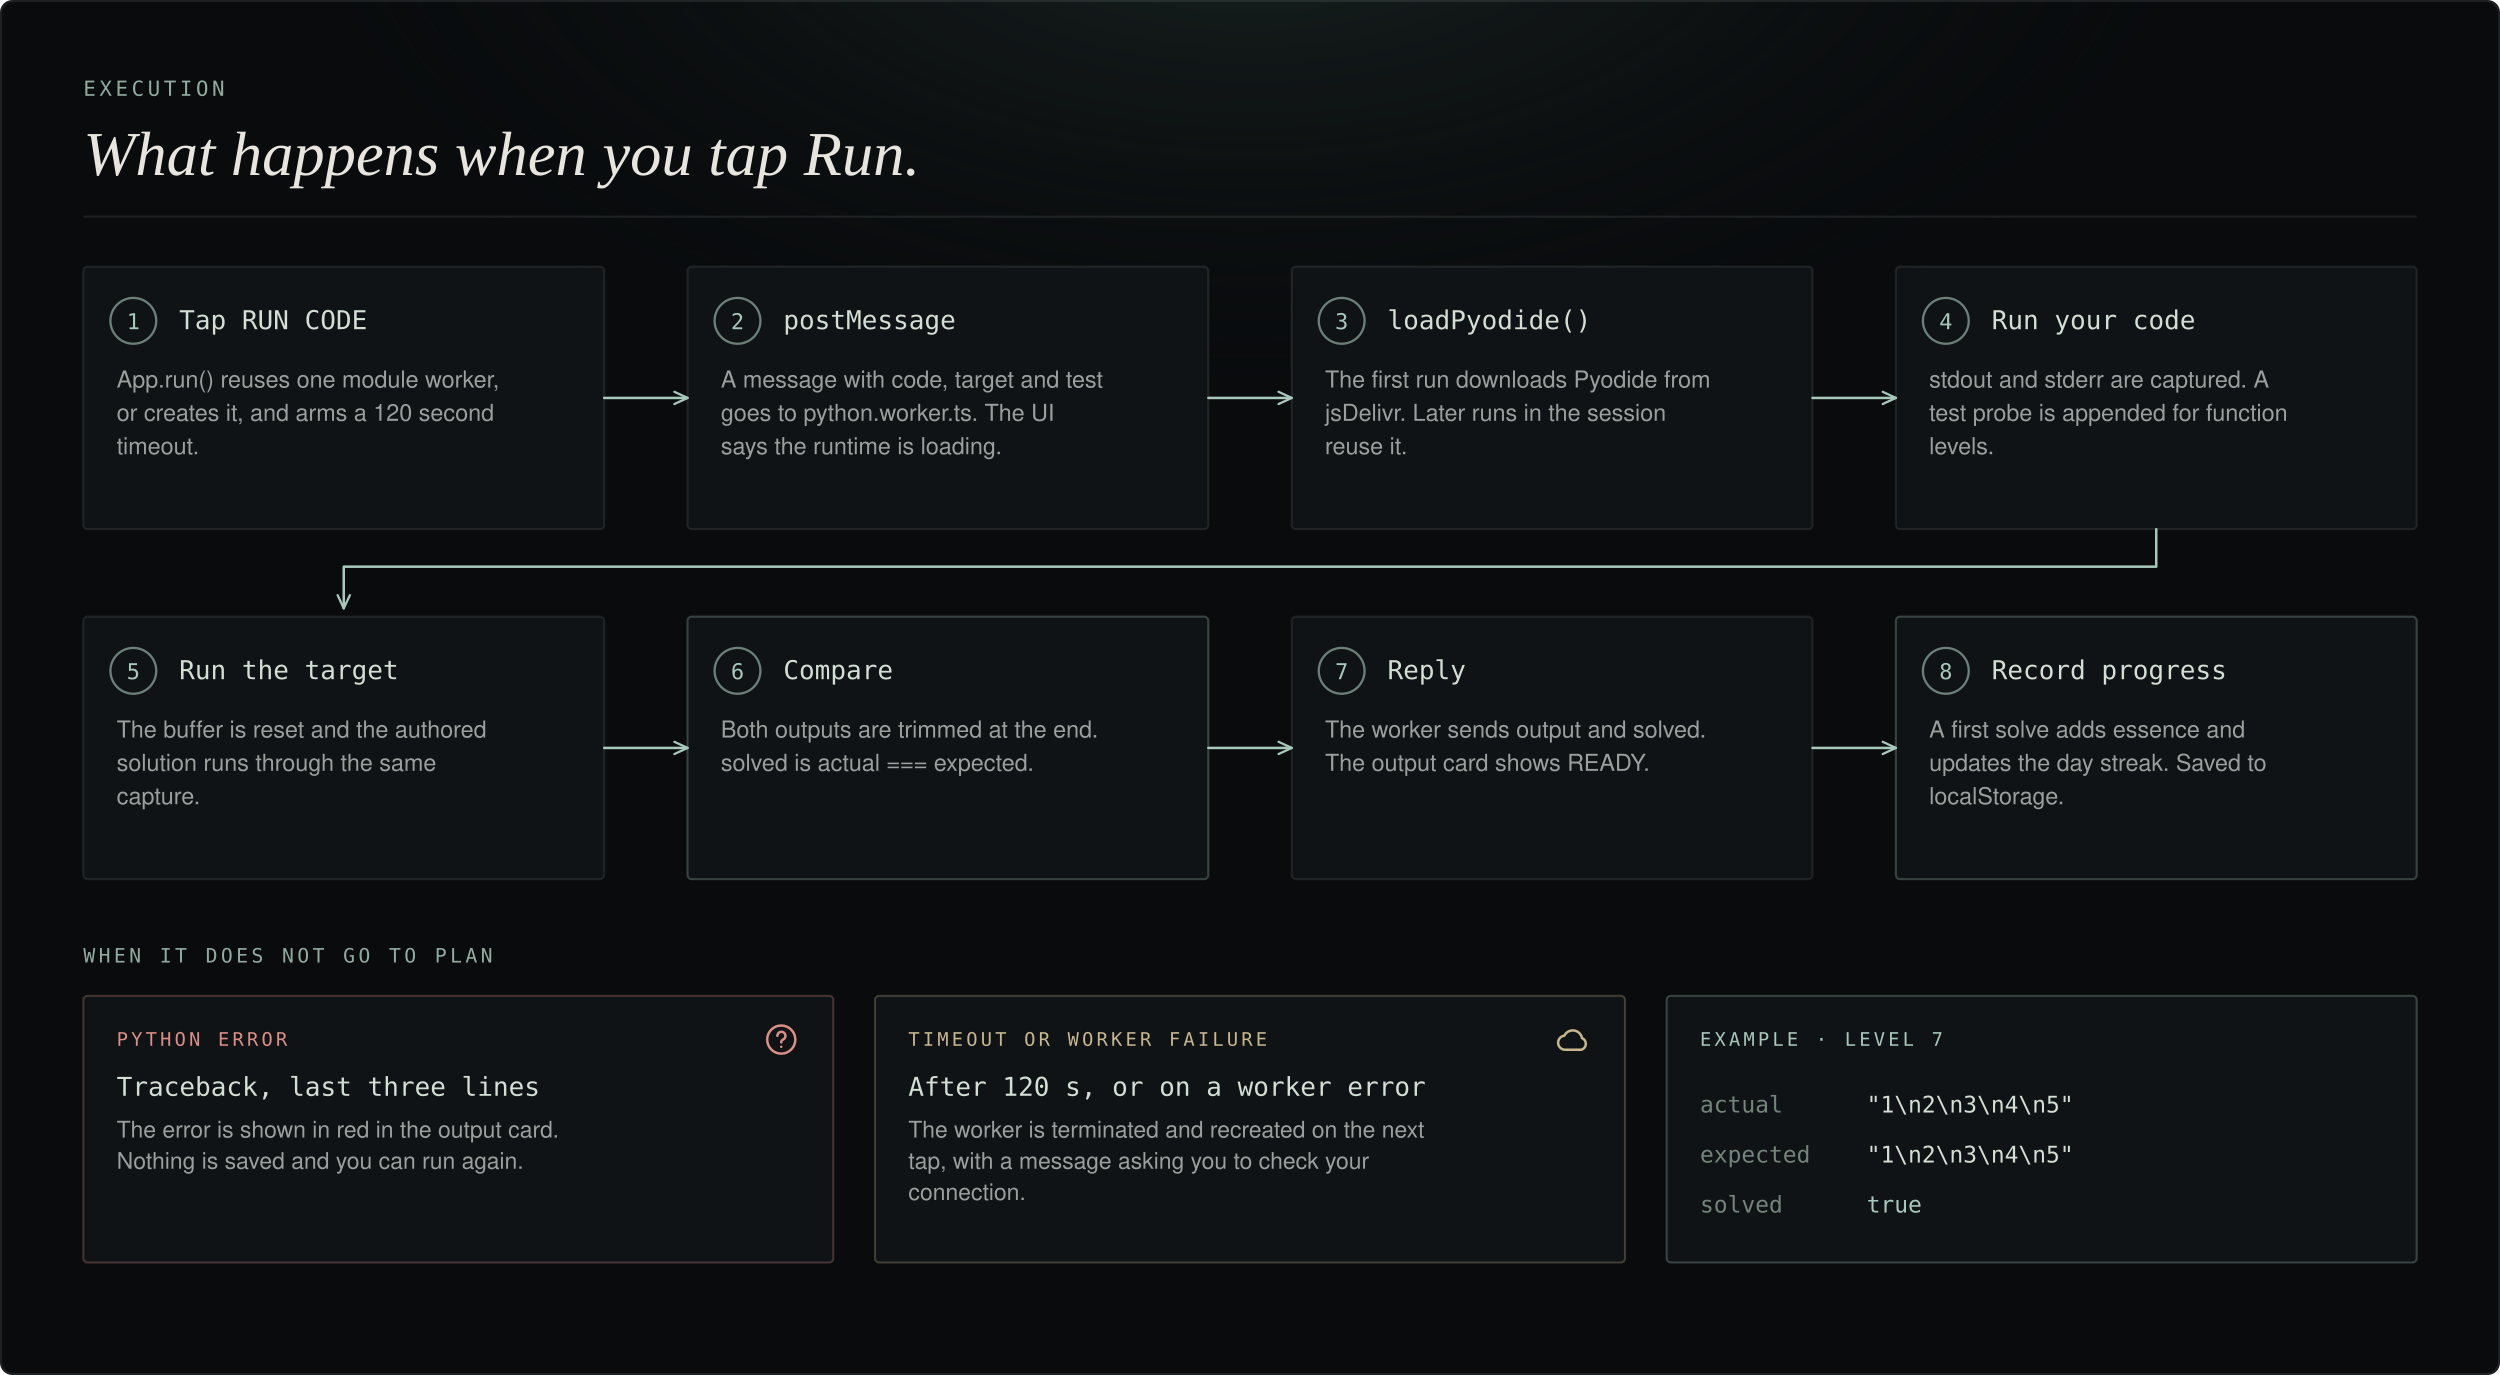
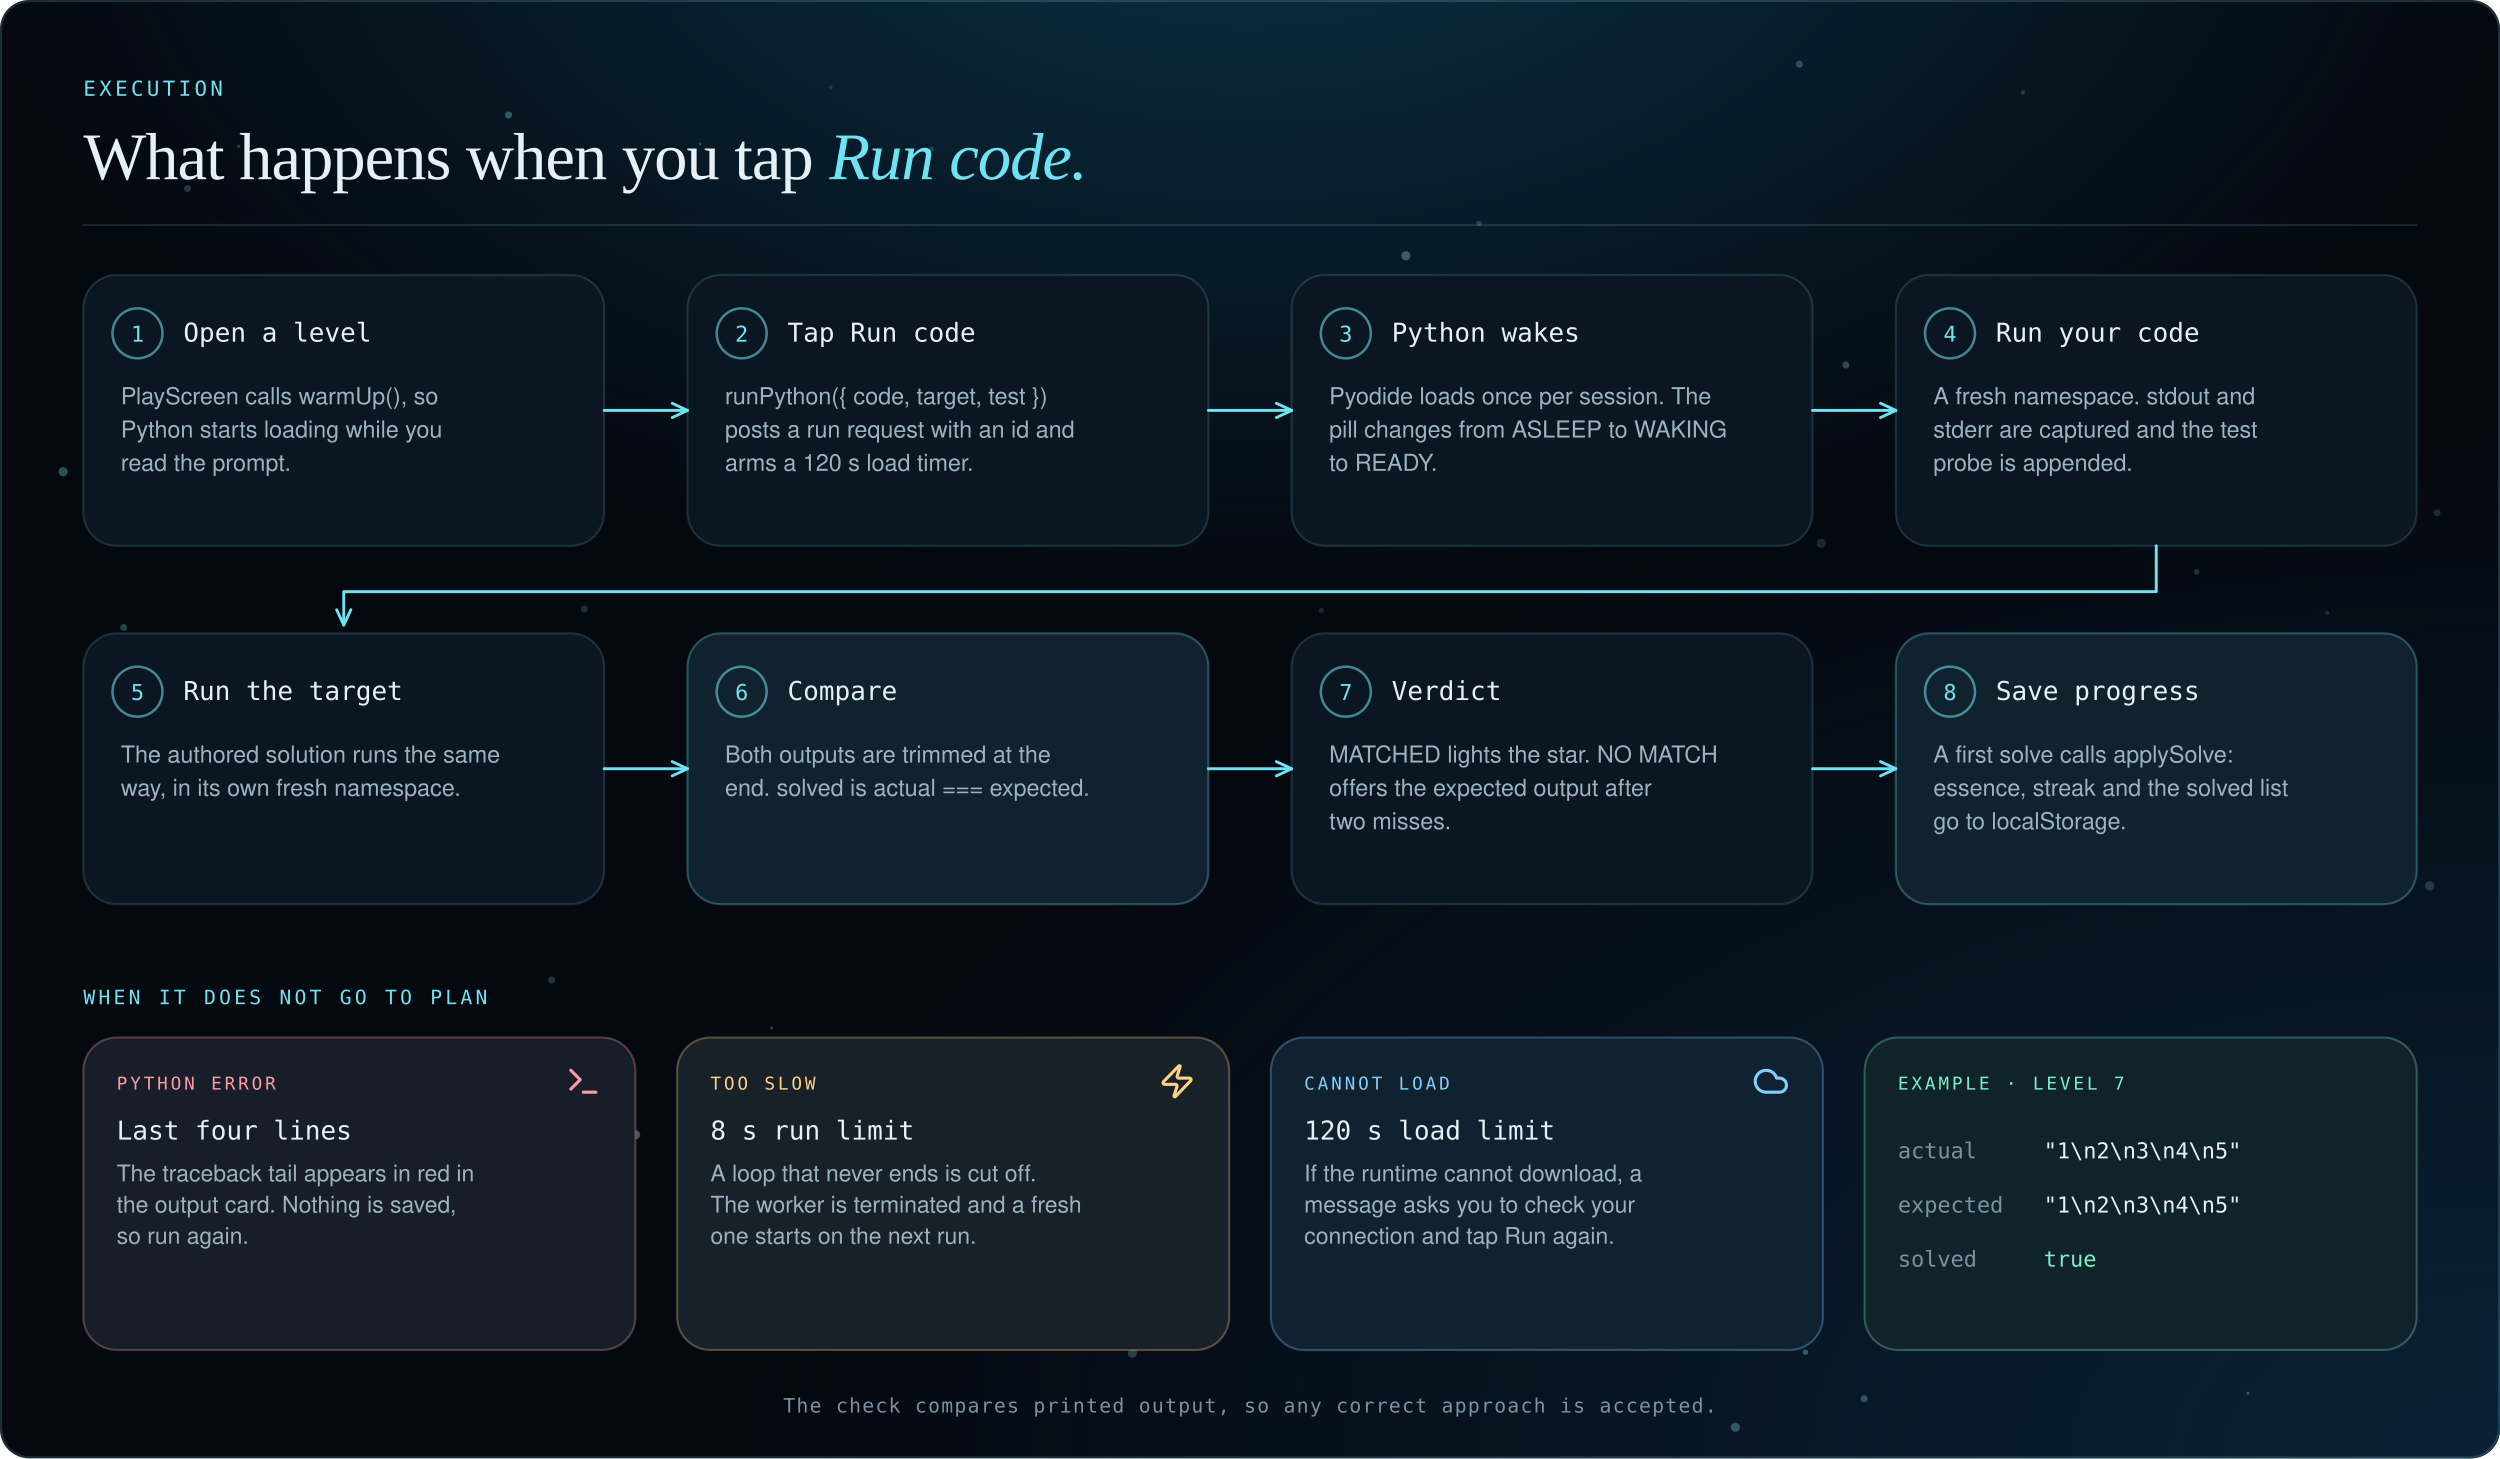
- <svg xmlns="http://www.w3.org/2000/svg" width="1200" height="660" viewBox="0 0 1200 660" role="img" aria-labelledby="t d">
+ <svg xmlns="http://www.w3.org/2000/svg" width="1200" height="700" viewBox="0 0 1200 700" role="img" aria-labelledby="t d">
  <defs>
-     <style>.s{font-family:'Playfair Display',Georgia,'Times New Roman',serif;font-style:italic}.m{font-family:'DM Mono',ui-monospace,'SF Mono',Menlo,Consolas,monospace}.b{font-family:'DM Sans','Segoe UI',Helvetica,Arial,sans-serif}</style>
+     <style>.s{font-family:'Playfair Display',Georgia,'Times New Roman',serif}.si{font-family:'Playfair Display',Georgia,'Times New Roman',serif;font-style:italic}.m{font-family:'DM Mono',ui-monospace,'SF Mono',Menlo,Consolas,monospace}.b{font-family:'DM Sans','Segoe UI',Helvetica,Arial,sans-serif}</style>
    <marker id="ar" viewBox="0 0 10 10" refX="8.5" refY="5" markerWidth="7" markerHeight="7" orient="auto-start-reverse">
-       <path d="M1 1.5L8.5 5L1 8.5" fill="none" stroke="#a8c8bb" stroke-width="1.3" stroke-linecap="round" stroke-linejoin="round" />
+       <path d="M1 1.5L8.5 5L1 8.5" fill="none" stroke="#6fe3f2" stroke-width="1.4" stroke-linecap="round" stroke-linejoin="round" />
    </marker>
-     <radialGradient id="glow" cx="50%" cy="-10%" r="75%">
-       <stop offset="0" stop-color="#1b2524" />
-       <stop offset="0.55" stop-color="#090b0d" stop-opacity="0" />
-     </radialGradient>
+     <radialGradient id="bgtop" cx="50%" cy="-10%" r="85%">
+       <stop offset="0" stop-color="#0b3146" />
+       <stop offset="0.6" stop-color="#0b3146" stop-opacity="0" />
+     </radialGradient>
+     <radialGradient id="bgcorner" cx="100%" cy="100%" r="70%">
+       <stop offset="0" stop-color="#0a2236" />
+       <stop offset="1" stop-color="#0a2236" stop-opacity="0" />
+     </radialGradient>
+     <radialGradient id="halo">
+       <stop offset="0" stop-color="#3fd6f0" stop-opacity=".55" />
+       <stop offset=".5" stop-color="#1b8fb0" stop-opacity=".16" />
+       <stop offset="1" stop-color="#1b8fb0" stop-opacity="0" />
+     </radialGradient>
+     <radialGradient id="cellg" cx="38%" cy="34%" r="75%">
+       <stop offset="0" stop-color="#eafdff" />
+       <stop offset=".38" stop-color="#7defff" />
+       <stop offset="1" stop-color="#1a8fb4" />
+     </radialGradient>
+     <linearGradient id="btn" x1="0" y1="0" x2="0" y2="1">
+       <stop offset="0" stop-color="#9af4ff" />
+       <stop offset="1" stop-color="#6fe3f2" />
+     </linearGradient>
+     <linearGradient id="dock" x1="0" y1="0" x2="1" y2="0.4">
+       <stop offset="0" stop-color="#0f4157" />
+       <stop offset="1" stop-color="#0b2a3c" />
+     </linearGradient>
+     <linearGradient id="meter" x1="0" y1="0" x2="1" y2="0">
+       <stop offset="0" stop-color="#2aa6c4" />
+       <stop offset=".6" stop-color="#6fe3f2" />
+       <stop offset="1" stop-color="#b9fbff" />
+     </linearGradient>
  </defs>
-   <rect x="0" y="0" width="1200" height="660" rx="6" fill="#090b0d" />
-   <rect x="0" y="0" width="1200" height="660" rx="6" fill="url(#glow)" />
-   <rect x="0.5" y="0.5" width="1199" height="659" rx="6" fill="none" stroke="#dbe1e1" stroke-width="1" stroke-opacity="0.1" />
-   <text x="40" y="46" class="m" font-size="10" fill="#92ab9f" letter-spacing="1.7" xml:space="preserve">EXECUTION</text>
-   <text x="40" y="84" class="s" font-size="30" fill="#e8e5df" xml:space="preserve">What happens when you tap Run.</text>
-   <line x1="40" y1="104" x2="1160" y2="104" stroke="#dbe1e1" stroke-opacity="0.1" stroke-width="1" />
-   <rect x="40" y="128" width="250" height="126" rx="2" fill="#101316" stroke="#dbe1e1" stroke-width="1" stroke-opacity="0.1" />
-   <circle cx="64" cy="154" r="11" fill="none" stroke="#a8c8bb" stroke-width="1.1" stroke-opacity="0.6" />
-   <text x="64" y="158" class="m" font-size="10.5" fill="#a8c8bb" text-anchor="middle" xml:space="preserve">1</text>
-   <text x="86" y="158" class="m" font-size="12.5" fill="#d3ded4" xml:space="preserve">Tap RUN CODE</text>
-   <text x="56" y="186" class="b" font-size="11.2" fill="#9b9f9d" xml:space="preserve">App.run() reuses one module worker,</text>
-   <text x="56" y="202" class="b" font-size="11.2" fill="#9b9f9d" xml:space="preserve">or creates it, and arms a 120 second</text>
-   <text x="56" y="218" class="b" font-size="11.2" fill="#9b9f9d" xml:space="preserve">timeout.</text>
-   <rect x="330" y="128" width="250" height="126" rx="2" fill="#101316" stroke="#dbe1e1" stroke-width="1" stroke-opacity="0.1" />
-   <circle cx="354" cy="154" r="11" fill="none" stroke="#a8c8bb" stroke-width="1.1" stroke-opacity="0.6" />
-   <text x="354" y="158" class="m" font-size="10.5" fill="#a8c8bb" text-anchor="middle" xml:space="preserve">2</text>
-   <text x="376" y="158" class="m" font-size="12.5" fill="#d3ded4" xml:space="preserve">postMessage</text>
-   <text x="346" y="186" class="b" font-size="11.2" fill="#9b9f9d" xml:space="preserve">A message with code, target and test</text>
-   <text x="346" y="202" class="b" font-size="11.2" fill="#9b9f9d" xml:space="preserve">goes to python.worker.ts. The UI</text>
-   <text x="346" y="218" class="b" font-size="11.2" fill="#9b9f9d" xml:space="preserve">says the runtime is loading.</text>
-   <rect x="620" y="128" width="250" height="126" rx="2" fill="#101316" stroke="#dbe1e1" stroke-width="1" stroke-opacity="0.1" />
-   <circle cx="644" cy="154" r="11" fill="none" stroke="#a8c8bb" stroke-width="1.1" stroke-opacity="0.6" />
-   <text x="644" y="158" class="m" font-size="10.5" fill="#a8c8bb" text-anchor="middle" xml:space="preserve">3</text>
-   <text x="666" y="158" class="m" font-size="12.5" fill="#d3ded4" xml:space="preserve">loadPyodide()</text>
-   <text x="636" y="186" class="b" font-size="11.2" fill="#9b9f9d" xml:space="preserve">The first run downloads Pyodide from</text>
-   <text x="636" y="202" class="b" font-size="11.2" fill="#9b9f9d" xml:space="preserve">jsDelivr. Later runs in the session</text>
-   <text x="636" y="218" class="b" font-size="11.2" fill="#9b9f9d" xml:space="preserve">reuse it.</text>
-   <rect x="910" y="128" width="250" height="126" rx="2" fill="#101316" stroke="#dbe1e1" stroke-width="1" stroke-opacity="0.1" />
-   <circle cx="934" cy="154" r="11" fill="none" stroke="#a8c8bb" stroke-width="1.1" stroke-opacity="0.6" />
-   <text x="934" y="158" class="m" font-size="10.5" fill="#a8c8bb" text-anchor="middle" xml:space="preserve">4</text>
-   <text x="956" y="158" class="m" font-size="12.5" fill="#d3ded4" xml:space="preserve">Run your code</text>
-   <text x="926" y="186" class="b" font-size="11.2" fill="#9b9f9d" xml:space="preserve">stdout and stderr are captured. A</text>
-   <text x="926" y="202" class="b" font-size="11.2" fill="#9b9f9d" xml:space="preserve">test probe is appended for function</text>
-   <text x="926" y="218" class="b" font-size="11.2" fill="#9b9f9d" xml:space="preserve">levels.</text>
-   <rect x="40" y="296" width="250" height="126" rx="2" fill="#101316" stroke="#dbe1e1" stroke-width="1" stroke-opacity="0.1" />
-   <circle cx="64" cy="322" r="11" fill="none" stroke="#a8c8bb" stroke-width="1.1" stroke-opacity="0.6" />
-   <text x="64" y="326" class="m" font-size="10.5" fill="#a8c8bb" text-anchor="middle" xml:space="preserve">5</text>
-   <text x="86" y="326" class="m" font-size="12.5" fill="#d3ded4" xml:space="preserve">Run the target</text>
-   <text x="56" y="354" class="b" font-size="11.2" fill="#9b9f9d" xml:space="preserve">The buffer is reset and the authored</text>
-   <text x="56" y="370" class="b" font-size="11.2" fill="#9b9f9d" xml:space="preserve">solution runs through the same</text>
-   <text x="56" y="386" class="b" font-size="11.2" fill="#9b9f9d" xml:space="preserve">capture.</text>
-   <rect x="330" y="296" width="250" height="126" rx="2" fill="#101316" stroke="#a8c8bb" stroke-width="1" stroke-opacity="0.28" />
-   <circle cx="354" cy="322" r="11" fill="none" stroke="#a8c8bb" stroke-width="1.1" stroke-opacity="0.6" />
-   <text x="354" y="326" class="m" font-size="10.5" fill="#a8c8bb" text-anchor="middle" xml:space="preserve">6</text>
-   <text x="376" y="326" class="m" font-size="12.5" fill="#d3ded4" xml:space="preserve">Compare</text>
-   <text x="346" y="354" class="b" font-size="11.2" fill="#9b9f9d" xml:space="preserve">Both outputs are trimmed at the end.</text>
-   <text x="346" y="370" class="b" font-size="11.2" fill="#9b9f9d" xml:space="preserve">solved is actual === expected.</text>
-   <rect x="620" y="296" width="250" height="126" rx="2" fill="#101316" stroke="#dbe1e1" stroke-width="1" stroke-opacity="0.1" />
-   <circle cx="644" cy="322" r="11" fill="none" stroke="#a8c8bb" stroke-width="1.1" stroke-opacity="0.6" />
-   <text x="644" y="326" class="m" font-size="10.5" fill="#a8c8bb" text-anchor="middle" xml:space="preserve">7</text>
-   <text x="666" y="326" class="m" font-size="12.5" fill="#d3ded4" xml:space="preserve">Reply</text>
-   <text x="636" y="354" class="b" font-size="11.2" fill="#9b9f9d" xml:space="preserve">The worker sends output and solved.</text>
-   <text x="636" y="370" class="b" font-size="11.2" fill="#9b9f9d" xml:space="preserve">The output card shows READY.</text>
-   <rect x="910" y="296" width="250" height="126" rx="2" fill="#101316" stroke="#a8c8bb" stroke-width="1" stroke-opacity="0.28" />
-   <circle cx="934" cy="322" r="11" fill="none" stroke="#a8c8bb" stroke-width="1.1" stroke-opacity="0.6" />
-   <text x="934" y="326" class="m" font-size="10.5" fill="#a8c8bb" text-anchor="middle" xml:space="preserve">8</text>
-   <text x="956" y="326" class="m" font-size="12.5" fill="#d3ded4" xml:space="preserve">Record progress</text>
-   <text x="926" y="354" class="b" font-size="11.2" fill="#9b9f9d" xml:space="preserve">A first solve adds essence and</text>
-   <text x="926" y="370" class="b" font-size="11.2" fill="#9b9f9d" xml:space="preserve">updates the day streak. Saved to</text>
-   <text x="926" y="386" class="b" font-size="11.2" fill="#9b9f9d" xml:space="preserve">localStorage.</text>
-   <path d="M290 191 L330 191" fill="none" stroke="#a8c8bb" stroke-opacity="1" stroke-width="1.2" stroke-linecap="round" marker-end="url(#ar)" />
-   <path d="M580 191 L620 191" fill="none" stroke="#a8c8bb" stroke-opacity="1" stroke-width="1.2" stroke-linecap="round" marker-end="url(#ar)" />
-   <path d="M870 191 L910 191" fill="none" stroke="#a8c8bb" stroke-opacity="1" stroke-width="1.2" stroke-linecap="round" marker-end="url(#ar)" />
-   <path d="M290 359 L330 359" fill="none" stroke="#a8c8bb" stroke-opacity="1" stroke-width="1.2" stroke-linecap="round" marker-end="url(#ar)" />
-   <path d="M580 359 L620 359" fill="none" stroke="#a8c8bb" stroke-opacity="1" stroke-width="1.2" stroke-linecap="round" marker-end="url(#ar)" />
-   <path d="M870 359 L910 359" fill="none" stroke="#a8c8bb" stroke-opacity="1" stroke-width="1.2" stroke-linecap="round" marker-end="url(#ar)" />
-   <path d="M1035 254 L1035 272 L165 272 L165 292" fill="none" stroke="#a8c8bb" stroke-width="1.2" stroke-opacity="1" stroke-linecap="round" stroke-linejoin="round" marker-end="url(#ar)" />
-   <text x="40" y="462" class="m" font-size="9.5" fill="#92ab9f" letter-spacing="1.615" xml:space="preserve">WHEN IT DOES NOT GO TO PLAN</text>
-   <rect x="40" y="478" width="360" height="128" rx="2" fill="#101316" stroke="#dc8e87" stroke-width="1" stroke-opacity="0.28" />
-   <text x="56" y="502" class="m" font-size="9" fill="#dc8e87" letter-spacing="1.53" xml:space="preserve">PYTHON ERROR</text>
-   <g transform="translate(366 490) scale(0.75)" fill="none" stroke="#dc8e87" stroke-width="1.600" stroke-linecap="round" stroke-linejoin="round">
-     <circle cx="12" cy="12" r="9" />
-     <path d="M9.5 9.6a2.6 2.6 0 1 1 3.6 2.4c-.7.4-1.1.9-1.1 1.8M12 16.6h.01" />
+   <rect x="0" y="0" width="1200" height="700" rx="14" fill="#04080f" />
+   <rect x="0" y="0" width="1200" height="700" rx="14" fill="url(#bgtop)" />
+   <rect x="0" y="0" width="1200" height="700" rx="14" fill="url(#bgcorner)" />
+   <circle cx="1169.8" cy="246.1" r="1.7" fill="#9cf3ff" fill-opacity="0.14" />
+   <circle cx="219.5" cy="165.2" r="1" fill="#9cf3ff" fill-opacity="0.27" />
+   <circle cx="62.6" cy="429.4" r="1" fill="#9cf3ff" fill-opacity="0.26" />
+   <circle cx="894.8" cy="671.4" r="1.7" fill="#9cf3ff" fill-opacity="0.27" />
+   <circle cx="114.6" cy="70.2" r="0.7" fill="#9cf3ff" fill-opacity="0.24" />
+   <circle cx="992.9" cy="189.9" r="2.2" fill="#9cf3ff" fill-opacity="0.32" />
+   <circle cx="434.6" cy="326.2" r="1" fill="#9cf3ff" fill-opacity="0.27" />
+   <circle cx="815.6" cy="629.3" r="1.3" fill="#9cf3ff" fill-opacity="0.27" />
+   <circle cx="939.5" cy="338.9" r="0.7" fill="#9cf3ff" fill-opacity="0.35" />
+   <circle cx="573.7" cy="198.0" r="1.3" fill="#9cf3ff" fill-opacity="0.2" />
+   <circle cx="492.9" cy="616.6" r="2.2" fill="#9cf3ff" fill-opacity="0.31" />
+   <circle cx="1117.1" cy="294.1" r="1" fill="#9cf3ff" fill-opacity="0.15" />
+   <circle cx="30.3" cy="226.4" r="2.2" fill="#9cf3ff" fill-opacity="0.29" />
+   <circle cx="863.7" cy="30.8" r="1.7" fill="#9cf3ff" fill-opacity="0.25" />
+   <circle cx="904.6" cy="612.7" r="2.2" fill="#9cf3ff" fill-opacity="0.25" />
+   <circle cx="674.8" cy="122.8" r="2.2" fill="#9cf3ff" fill-opacity="0.31" />
+   <circle cx="634.2" cy="293.1" r="1.3" fill="#9cf3ff" fill-opacity="0.13" />
+   <circle cx="419.8" cy="595.2" r="2.2" fill="#9cf3ff" fill-opacity="0.32" />
+   <circle cx="244.1" cy="55.2" r="1.7" fill="#9cf3ff" fill-opacity="0.3" />
+   <circle cx="370.4" cy="493.4" r="0.7" fill="#9cf3ff" fill-opacity="0.3" />
+   <circle cx="305.1" cy="544.7" r="2.2" fill="#9cf3ff" fill-opacity="0.33" />
+   <circle cx="130.4" cy="144.4" r="1.3" fill="#9cf3ff" fill-opacity="0.31" />
+   <circle cx="398.7" cy="42.0" r="1" fill="#9cf3ff" fill-opacity="0.14" />
+   <circle cx="351.6" cy="359.0" r="1.3" fill="#9cf3ff" fill-opacity="0.34" />
+   <circle cx="393.1" cy="206.4" r="2.2" fill="#9cf3ff" fill-opacity="0.2" />
+   <circle cx="51.1" cy="637.0" r="1.7" fill="#9cf3ff" fill-opacity="0.32" />
+   <circle cx="690.2" cy="552.2" r="1.7" fill="#9cf3ff" fill-opacity="0.13" />
+   <circle cx="543.6" cy="649.5" r="2.2" fill="#9cf3ff" fill-opacity="0.22" />
+   <circle cx="874.2" cy="260.8" r="2.2" fill="#9cf3ff" fill-opacity="0.14" />
+   <circle cx="339.0" cy="508.6" r="1.7" fill="#9cf3ff" fill-opacity="0.15" />
+   <circle cx="111.7" cy="607.5" r="1.7" fill="#9cf3ff" fill-opacity="0.18" />
+   <circle cx="264.8" cy="470.4" r="1.7" fill="#9cf3ff" fill-opacity="0.19" />
+   <circle cx="1054.4" cy="274.5" r="1.3" fill="#9cf3ff" fill-opacity="0.18" />
+   <circle cx="710.0" cy="107.3" r="1.3" fill="#9cf3ff" fill-opacity="0.19" />
+   <circle cx="481.2" cy="369.1" r="1" fill="#9cf3ff" fill-opacity="0.28" />
+   <circle cx="1166.2" cy="425.2" r="2.2" fill="#9cf3ff" fill-opacity="0.19" />
+   <circle cx="336.0" cy="69.0" r="0.7" fill="#9cf3ff" fill-opacity="0.24" />
+   <circle cx="1041.7" cy="571.8" r="1" fill="#9cf3ff" fill-opacity="0.21" />
+   <circle cx="1124.0" cy="613.9" r="2.2" fill="#9cf3ff" fill-opacity="0.13" />
+   <circle cx="239.0" cy="594.3" r="0.7" fill="#9cf3ff" fill-opacity="0.23" />
+   <circle cx="353.5" cy="560.0" r="1.3" fill="#9cf3ff" fill-opacity="0.3" />
+   <circle cx="701.5" cy="626.0" r="0.7" fill="#9cf3ff" fill-opacity="0.26" />
+   <circle cx="1106.8" cy="379.3" r="1.7" fill="#9cf3ff" fill-opacity="0.3" />
+   <circle cx="866.6" cy="649.1" r="1.3" fill="#9cf3ff" fill-opacity="0.31" />
+   <circle cx="447.1" cy="71.6" r="1.3" fill="#9cf3ff" fill-opacity="0.16" />
+   <circle cx="886.0" cy="175.2" r="1.7" fill="#9cf3ff" fill-opacity="0.25" />
+   <circle cx="579.0" cy="370.1" r="1.3" fill="#9cf3ff" fill-opacity="0.24" />
+   <circle cx="1079.0" cy="668.7" r="0.7" fill="#9cf3ff" fill-opacity="0.3" />
+   <circle cx="1100.5" cy="636.2" r="1.3" fill="#9cf3ff" fill-opacity="0.12" />
+   <circle cx="90.0" cy="90.5" r="1.7" fill="#9cf3ff" fill-opacity="0.19" />
+   <circle cx="59.4" cy="301.2" r="1.7" fill="#9cf3ff" fill-opacity="0.24" />
+   <circle cx="1048.5" cy="507.0" r="1" fill="#9cf3ff" fill-opacity="0.25" />
+   <circle cx="1120.1" cy="319.9" r="2.2" fill="#9cf3ff" fill-opacity="0.19" />
+   <circle cx="187.4" cy="360.3" r="1" fill="#9cf3ff" fill-opacity="0.31" />
+   <circle cx="843.3" cy="409.0" r="1.7" fill="#9cf3ff" fill-opacity="0.33" />
+   <circle cx="572.0" cy="167.0" r="1.7" fill="#9cf3ff" fill-opacity="0.13" />
+   <circle cx="513.1" cy="221.2" r="1.3" fill="#9cf3ff" fill-opacity="0.18" />
+   <circle cx="833.0" cy="685.1" r="2.2" fill="#9cf3ff" fill-opacity="0.29" />
+   <circle cx="971.1" cy="44.3" r="1" fill="#9cf3ff" fill-opacity="0.2" />
+   <circle cx="280.5" cy="292.3" r="1.7" fill="#9cf3ff" fill-opacity="0.16" />
+   <rect x="0.5" y="0.5" width="1199" height="699" rx="14" fill="none" stroke="#8fdcf0" stroke-width="1" stroke-opacity="0.18" />
+   <text x="40" y="46" class="m" font-size="10" fill="#6fe3f2" letter-spacing="1.6" font-weight="500" xml:space="preserve">EXECUTION</text>
+   <text x="40" y="86" class="s" font-size="32" fill="#e6f1f7" letter-spacing="-0.5">What happens when you tap <tspan class="si" fill="#6fe3f2">Run code.</tspan>
+   </text>
+   <line x1="40" y1="108" x2="1160" y2="108" stroke="#8fdcf0" stroke-opacity="0.14" stroke-width="1" stroke-linecap="round" />
+   <rect x="40" y="132" width="250" height="130" rx="16" fill="#0a1622" stroke="#8fdcf0" stroke-width="1" stroke-opacity="0.16" />
+   <circle cx="66" cy="160" r="12" fill="none" stroke="#6fe3f2" stroke-width="1.2" stroke-opacity="0.55" />
+   <text x="66" y="164" class="m" font-size="10.5" fill="#6fe3f2" text-anchor="middle" font-weight="500" xml:space="preserve">1</text>
+   <text x="88" y="164" class="m" font-size="12.5" fill="#e6f1f7" font-weight="500" xml:space="preserve">Open a level</text>
+   <text x="58" y="194" class="b" font-size="11.2" fill="#9db2c1" xml:space="preserve">PlayScreen calls warmUp(), so</text>
+   <text x="58" y="210" class="b" font-size="11.2" fill="#9db2c1" xml:space="preserve">Python starts loading while you</text>
+   <text x="58" y="226" class="b" font-size="11.2" fill="#9db2c1" xml:space="preserve">read the prompt.</text>
+   <rect x="330" y="132" width="250" height="130" rx="16" fill="#0a1622" stroke="#8fdcf0" stroke-width="1" stroke-opacity="0.16" />
+   <circle cx="356" cy="160" r="12" fill="none" stroke="#6fe3f2" stroke-width="1.2" stroke-opacity="0.55" />
+   <text x="356" y="164" class="m" font-size="10.5" fill="#6fe3f2" text-anchor="middle" font-weight="500" xml:space="preserve">2</text>
+   <text x="378" y="164" class="m" font-size="12.5" fill="#e6f1f7" font-weight="500" xml:space="preserve">Tap Run code</text>
+   <text x="348" y="194" class="b" font-size="11.2" fill="#9db2c1" xml:space="preserve">runPython({ code, target, test })</text>
+   <text x="348" y="210" class="b" font-size="11.2" fill="#9db2c1" xml:space="preserve">posts a run request with an id and</text>
+   <text x="348" y="226" class="b" font-size="11.2" fill="#9db2c1" xml:space="preserve">arms a 120 s load timer.</text>
+   <rect x="620" y="132" width="250" height="130" rx="16" fill="#0a1622" stroke="#8fdcf0" stroke-width="1" stroke-opacity="0.16" />
+   <circle cx="646" cy="160" r="12" fill="none" stroke="#6fe3f2" stroke-width="1.2" stroke-opacity="0.55" />
+   <text x="646" y="164" class="m" font-size="10.5" fill="#6fe3f2" text-anchor="middle" font-weight="500" xml:space="preserve">3</text>
+   <text x="668" y="164" class="m" font-size="12.5" fill="#e6f1f7" font-weight="500" xml:space="preserve">Python wakes</text>
+   <text x="638" y="194" class="b" font-size="11.2" fill="#9db2c1" xml:space="preserve">Pyodide loads once per session. The</text>
+   <text x="638" y="210" class="b" font-size="11.2" fill="#9db2c1" xml:space="preserve">pill changes from ASLEEP to WAKING</text>
+   <text x="638" y="226" class="b" font-size="11.2" fill="#9db2c1" xml:space="preserve">to READY.</text>
+   <rect x="910" y="132" width="250" height="130" rx="16" fill="#0a1622" stroke="#8fdcf0" stroke-width="1" stroke-opacity="0.16" />
+   <circle cx="936" cy="160" r="12" fill="none" stroke="#6fe3f2" stroke-width="1.2" stroke-opacity="0.55" />
+   <text x="936" y="164" class="m" font-size="10.5" fill="#6fe3f2" text-anchor="middle" font-weight="500" xml:space="preserve">4</text>
+   <text x="958" y="164" class="m" font-size="12.5" fill="#e6f1f7" font-weight="500" xml:space="preserve">Run your code</text>
+   <text x="928" y="194" class="b" font-size="11.2" fill="#9db2c1" xml:space="preserve">A fresh namespace. stdout and</text>
+   <text x="928" y="210" class="b" font-size="11.2" fill="#9db2c1" xml:space="preserve">stderr are captured and the test</text>
+   <text x="928" y="226" class="b" font-size="11.2" fill="#9db2c1" xml:space="preserve">probe is appended.</text>
+   <rect x="40" y="304" width="250" height="130" rx="16" fill="#0a1622" stroke="#8fdcf0" stroke-width="1" stroke-opacity="0.16" />
+   <circle cx="66" cy="332" r="12" fill="none" stroke="#6fe3f2" stroke-width="1.2" stroke-opacity="0.55" />
+   <text x="66" y="336" class="m" font-size="10.5" fill="#6fe3f2" text-anchor="middle" font-weight="500" xml:space="preserve">5</text>
+   <text x="88" y="336" class="m" font-size="12.5" fill="#e6f1f7" font-weight="500" xml:space="preserve">Run the target</text>
+   <text x="58" y="366" class="b" font-size="11.2" fill="#9db2c1" xml:space="preserve">The authored solution runs the same</text>
+   <text x="58" y="382" class="b" font-size="11.2" fill="#9db2c1" xml:space="preserve">way, in its own fresh namespace.</text>
+   <rect x="330" y="304" width="250" height="130" rx="16" fill="#0a1622" stroke="#6fe3f2" stroke-width="1" stroke-opacity="0.3" />
+   <rect x="330" y="304" width="250" height="130" rx="16" fill="#6fe3f2" fill-opacity="0.06" />
+   <circle cx="356" cy="332" r="12" fill="none" stroke="#6fe3f2" stroke-width="1.2" stroke-opacity="0.55" />
+   <text x="356" y="336" class="m" font-size="10.5" fill="#6fe3f2" text-anchor="middle" font-weight="500" xml:space="preserve">6</text>
+   <text x="378" y="336" class="m" font-size="12.5" fill="#e6f1f7" font-weight="500" xml:space="preserve">Compare</text>
+   <text x="348" y="366" class="b" font-size="11.2" fill="#9db2c1" xml:space="preserve">Both outputs are trimmed at the</text>
+   <text x="348" y="382" class="b" font-size="11.2" fill="#9db2c1" xml:space="preserve">end. solved is actual === expected.</text>
+   <rect x="620" y="304" width="250" height="130" rx="16" fill="#0a1622" stroke="#8fdcf0" stroke-width="1" stroke-opacity="0.16" />
+   <circle cx="646" cy="332" r="12" fill="none" stroke="#6fe3f2" stroke-width="1.2" stroke-opacity="0.55" />
+   <text x="646" y="336" class="m" font-size="10.5" fill="#6fe3f2" text-anchor="middle" font-weight="500" xml:space="preserve">7</text>
+   <text x="668" y="336" class="m" font-size="12.5" fill="#e6f1f7" font-weight="500" xml:space="preserve">Verdict</text>
+   <text x="638" y="366" class="b" font-size="11.2" fill="#9db2c1" xml:space="preserve">MATCHED lights the star. NO MATCH</text>
+   <text x="638" y="382" class="b" font-size="11.2" fill="#9db2c1" xml:space="preserve">offers the expected output after</text>
+   <text x="638" y="398" class="b" font-size="11.2" fill="#9db2c1" xml:space="preserve">two misses.</text>
+   <rect x="910" y="304" width="250" height="130" rx="16" fill="#0a1622" stroke="#6fe3f2" stroke-width="1" stroke-opacity="0.3" />
+   <rect x="910" y="304" width="250" height="130" rx="16" fill="#6fe3f2" fill-opacity="0.06" />
+   <circle cx="936" cy="332" r="12" fill="none" stroke="#6fe3f2" stroke-width="1.2" stroke-opacity="0.55" />
+   <text x="936" y="336" class="m" font-size="10.5" fill="#6fe3f2" text-anchor="middle" font-weight="500" xml:space="preserve">8</text>
+   <text x="958" y="336" class="m" font-size="12.5" fill="#e6f1f7" font-weight="500" xml:space="preserve">Save progress</text>
+   <text x="928" y="366" class="b" font-size="11.2" fill="#9db2c1" xml:space="preserve">A first solve calls applySolve:</text>
+   <text x="928" y="382" class="b" font-size="11.2" fill="#9db2c1" xml:space="preserve">essence, streak and the solved list</text>
+   <text x="928" y="398" class="b" font-size="11.2" fill="#9db2c1" xml:space="preserve">go to localStorage.</text>
+   <path d="M290 197 L330 197" fill="none" stroke="#6fe3f2" stroke-opacity="1" stroke-width="1.4" stroke-linecap="round" marker-end="url(#ar)" />
+   <path d="M580 197 L620 197" fill="none" stroke="#6fe3f2" stroke-opacity="1" stroke-width="1.4" stroke-linecap="round" marker-end="url(#ar)" />
+   <path d="M870 197 L910 197" fill="none" stroke="#6fe3f2" stroke-opacity="1" stroke-width="1.4" stroke-linecap="round" marker-end="url(#ar)" />
+   <path d="M290 369 L330 369" fill="none" stroke="#6fe3f2" stroke-opacity="1" stroke-width="1.4" stroke-linecap="round" marker-end="url(#ar)" />
+   <path d="M580 369 L620 369" fill="none" stroke="#6fe3f2" stroke-opacity="1" stroke-width="1.4" stroke-linecap="round" marker-end="url(#ar)" />
+   <path d="M870 369 L910 369" fill="none" stroke="#6fe3f2" stroke-opacity="1" stroke-width="1.4" stroke-linecap="round" marker-end="url(#ar)" />
+   <path d="M1035 262 L1035 284 L165 284 L165 300" fill="none" stroke="#6fe3f2" stroke-width="1.4" stroke-opacity="1" stroke-linecap="round" stroke-linejoin="round" marker-end="url(#ar)" />
+   <text x="40" y="482" class="m" font-size="9.5" fill="#6fe3f2" letter-spacing="1.52" font-weight="500" xml:space="preserve">WHEN IT DOES NOT GO TO PLAN</text>
+   <rect x="40" y="498" width="265" height="150" rx="16" fill="#0a1622" stroke="#ff9aa5" stroke-width="1" stroke-opacity="0.3" />
+   <rect x="40" y="498" width="265" height="150" rx="16" fill="#ff9aa5" fill-opacity="0.06" />
+   <text x="56" y="523" class="m" font-size="8.5" fill="#ff9aa5" letter-spacing="1.36" font-weight="500" xml:space="preserve">PYTHON ERROR</text>
+   <g transform="translate(271 510) scale(0.75)" fill="none" stroke="#ff9aa5" stroke-width="2" stroke-linecap="round" stroke-linejoin="round">
+     <polyline points="4 17 10 11 4 5" />
+     <line x1="12" x2="20" y1="19" y2="19" />
  </g>
-   <text x="56" y="526" class="m" font-size="12.5" fill="#d3ded4" xml:space="preserve">Traceback, last three lines</text>
-   <text x="56" y="546" class="b" font-size="11" fill="#9b9f9d" xml:space="preserve">The error is shown in red in the output card.</text>
-   <text x="56" y="561" class="b" font-size="11" fill="#9b9f9d" xml:space="preserve">Nothing is saved and you can run again.</text>
-   <rect x="420" y="478" width="360" height="128" rx="2" fill="#101316" stroke="#c7b68e" stroke-width="1" stroke-opacity="0.28" />
-   <text x="436" y="502" class="m" font-size="9" fill="#c7b68e" letter-spacing="1.53" xml:space="preserve">TIMEOUT OR WORKER FAILURE</text>
-   <g transform="translate(746 490) scale(0.75)" fill="none" stroke="#c7b68e" stroke-width="1.600" stroke-linecap="round" stroke-linejoin="round">
-     <path d="M7 18.5a4.5 4.5 0 0 1-.5-8.97 6 6 0 0 1 11.3 1.47A4 4 0 0 1 17.5 18.5z" />
+   <text x="56" y="547" class="m" font-size="12.5" fill="#e6f1f7" font-weight="500" xml:space="preserve">Last four lines</text>
+   <text x="56" y="567" class="b" font-size="11" fill="#9db2c1" xml:space="preserve">The traceback tail appears in red in</text>
+   <text x="56" y="582" class="b" font-size="11" fill="#9db2c1" xml:space="preserve">the output card. Nothing is saved,</text>
+   <text x="56" y="597" class="b" font-size="11" fill="#9db2c1" xml:space="preserve">so run again.</text>
+   <rect x="325" y="498" width="265" height="150" rx="16" fill="#0a1622" stroke="#ffcf86" stroke-width="1" stroke-opacity="0.3" />
+   <rect x="325" y="498" width="265" height="150" rx="16" fill="#ffcf86" fill-opacity="0.06" />
+   <text x="341" y="523" class="m" font-size="8.5" fill="#ffcf86" letter-spacing="1.36" font-weight="500" xml:space="preserve">TOO SLOW</text>
+   <g transform="translate(556 510) scale(0.75)" fill="none" stroke="#ffcf86" stroke-width="2" stroke-linecap="round" stroke-linejoin="round">
+     <path d="M4 14a1 1 0 0 1-.78-1.63l9.9-10.2a.5.5 0 0 1 .86.46l-1.92 6.02A1 1 0 0 0 13 10h7a1 1 0 0 1 .78 1.63l-9.9 10.2a.5.5 0 0 1-.86-.46l1.92-6.02A1 1 0 0 0 11 14z" />
  </g>
-   <text x="436" y="526" class="m" font-size="12.5" fill="#d3ded4" xml:space="preserve">After 120 s, or on a worker error</text>
-   <text x="436" y="546" class="b" font-size="11" fill="#9b9f9d" xml:space="preserve">The worker is terminated and recreated on the next</text>
-   <text x="436" y="561" class="b" font-size="11" fill="#9b9f9d" xml:space="preserve">tap, with a message asking you to check your</text>
-   <text x="436" y="576" class="b" font-size="11" fill="#9b9f9d" xml:space="preserve">connection.</text>
-   <rect x="800" y="478" width="360" height="128" rx="2" fill="#101316" stroke="#a8c8bb" stroke-width="1" stroke-opacity="0.28" />
-   <text x="816" y="502" class="m" font-size="9" fill="#a8c8bb" letter-spacing="1.53" xml:space="preserve">EXAMPLE · LEVEL 7</text>
-   <text x="816" y="534" class="m" font-size="11" fill="#75847b" xml:space="preserve">actual</text>
-   <text x="896" y="534" class="m" font-size="11" fill="#d3ded4" xml:space="preserve">"1\n2\n3\n4\n5"</text>
-   <text x="816" y="558" class="m" font-size="11" fill="#75847b" xml:space="preserve">expected</text>
-   <text x="896" y="558" class="m" font-size="11" fill="#d3ded4" xml:space="preserve">"1\n2\n3\n4\n5"</text>
-   <text x="816" y="582" class="m" font-size="11" fill="#75847b" xml:space="preserve">solved</text>
-   <text x="896" y="582" class="m" font-size="11" fill="#a8c8bb" xml:space="preserve">true</text>
+   <text x="341" y="547" class="m" font-size="12.5" fill="#e6f1f7" font-weight="500" xml:space="preserve">8 s run limit</text>
+   <text x="341" y="567" class="b" font-size="11" fill="#9db2c1" xml:space="preserve">A loop that never ends is cut off.</text>
+   <text x="341" y="582" class="b" font-size="11" fill="#9db2c1" xml:space="preserve">The worker is terminated and a fresh</text>
+   <text x="341" y="597" class="b" font-size="11" fill="#9db2c1" xml:space="preserve">one starts on the next run.</text>
+   <rect x="610" y="498" width="265" height="150" rx="16" fill="#0a1622" stroke="#7fd0ff" stroke-width="1" stroke-opacity="0.3" />
+   <rect x="610" y="498" width="265" height="150" rx="16" fill="#7fd0ff" fill-opacity="0.06" />
+   <text x="626" y="523" class="m" font-size="8.5" fill="#7fd0ff" letter-spacing="1.36" font-weight="500" xml:space="preserve">CANNOT LOAD</text>
+   <g transform="translate(841 510) scale(0.75)" fill="none" stroke="#7fd0ff" stroke-width="2" stroke-linecap="round" stroke-linejoin="round">
+     <path d="M17.5 19H9a7 7 0 1 1 6.71-9h1.79a4.5 4.5 0 1 1 0 9Z" />
+   </g>
+   <text x="626" y="547" class="m" font-size="12.5" fill="#e6f1f7" font-weight="500" xml:space="preserve">120 s load limit</text>
+   <text x="626" y="567" class="b" font-size="11" fill="#9db2c1" xml:space="preserve">If the runtime cannot download, a</text>
+   <text x="626" y="582" class="b" font-size="11" fill="#9db2c1" xml:space="preserve">message asks you to check your</text>
+   <text x="626" y="597" class="b" font-size="11" fill="#9db2c1" xml:space="preserve">connection and tap Run again.</text>
+   <rect x="895" y="498" width="265" height="150" rx="16" fill="#0a1622" stroke="#7df0c6" stroke-width="1" stroke-opacity="0.3" />
+   <rect x="895" y="498" width="265" height="150" rx="16" fill="#7df0c6" fill-opacity="0.06" />
+   <text x="911" y="523" class="m" font-size="8.5" fill="#7df0c6" letter-spacing="1.36" font-weight="500" xml:space="preserve">EXAMPLE · LEVEL 7</text>
+   <text x="911" y="556" class="m" font-size="10.5" fill="#7a91a2" xml:space="preserve">actual</text>
+   <text x="981" y="556" class="m" font-size="10.5" fill="#e6f1f7" xml:space="preserve">"1\n2\n3\n4\n5"</text>
+   <text x="911" y="582" class="m" font-size="10.5" fill="#7a91a2" xml:space="preserve">expected</text>
+   <text x="981" y="582" class="m" font-size="10.5" fill="#e6f1f7" xml:space="preserve">"1\n2\n3\n4\n5"</text>
+   <text x="911" y="608" class="m" font-size="10.5" fill="#7a91a2" xml:space="preserve">solved</text>
+   <text x="981" y="608" class="m" font-size="10.5" fill="#7df0c6" xml:space="preserve">true</text>
+   <text x="600.0" y="678" class="m" font-size="9.5" fill="#7a91a2" text-anchor="middle" letter-spacing="0.6" xml:space="preserve">The check compares printed output, so any correct approach is accepted.</text>
</svg>
